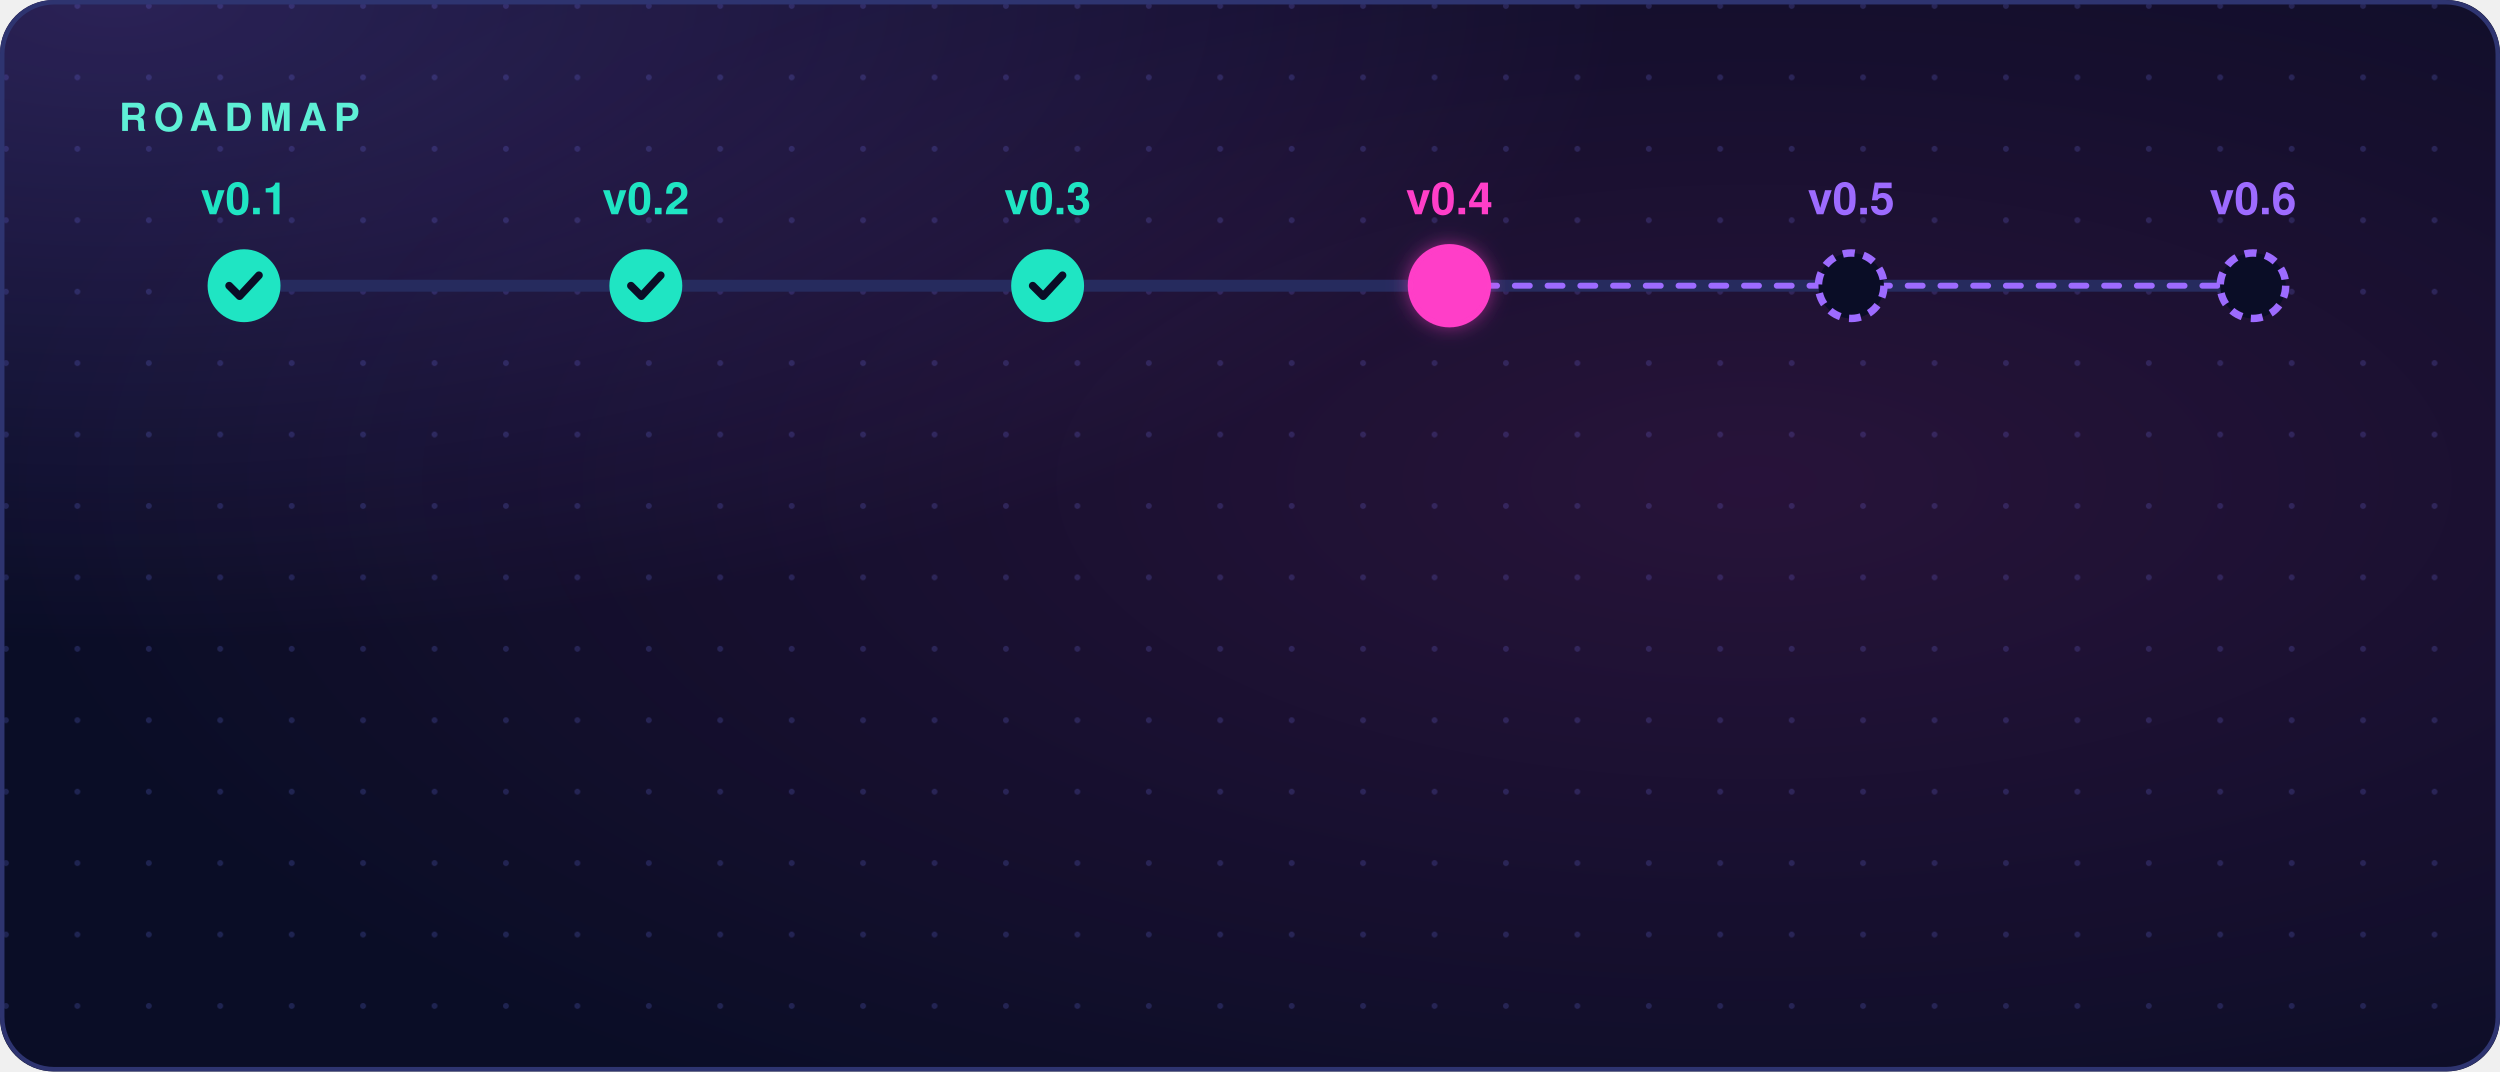
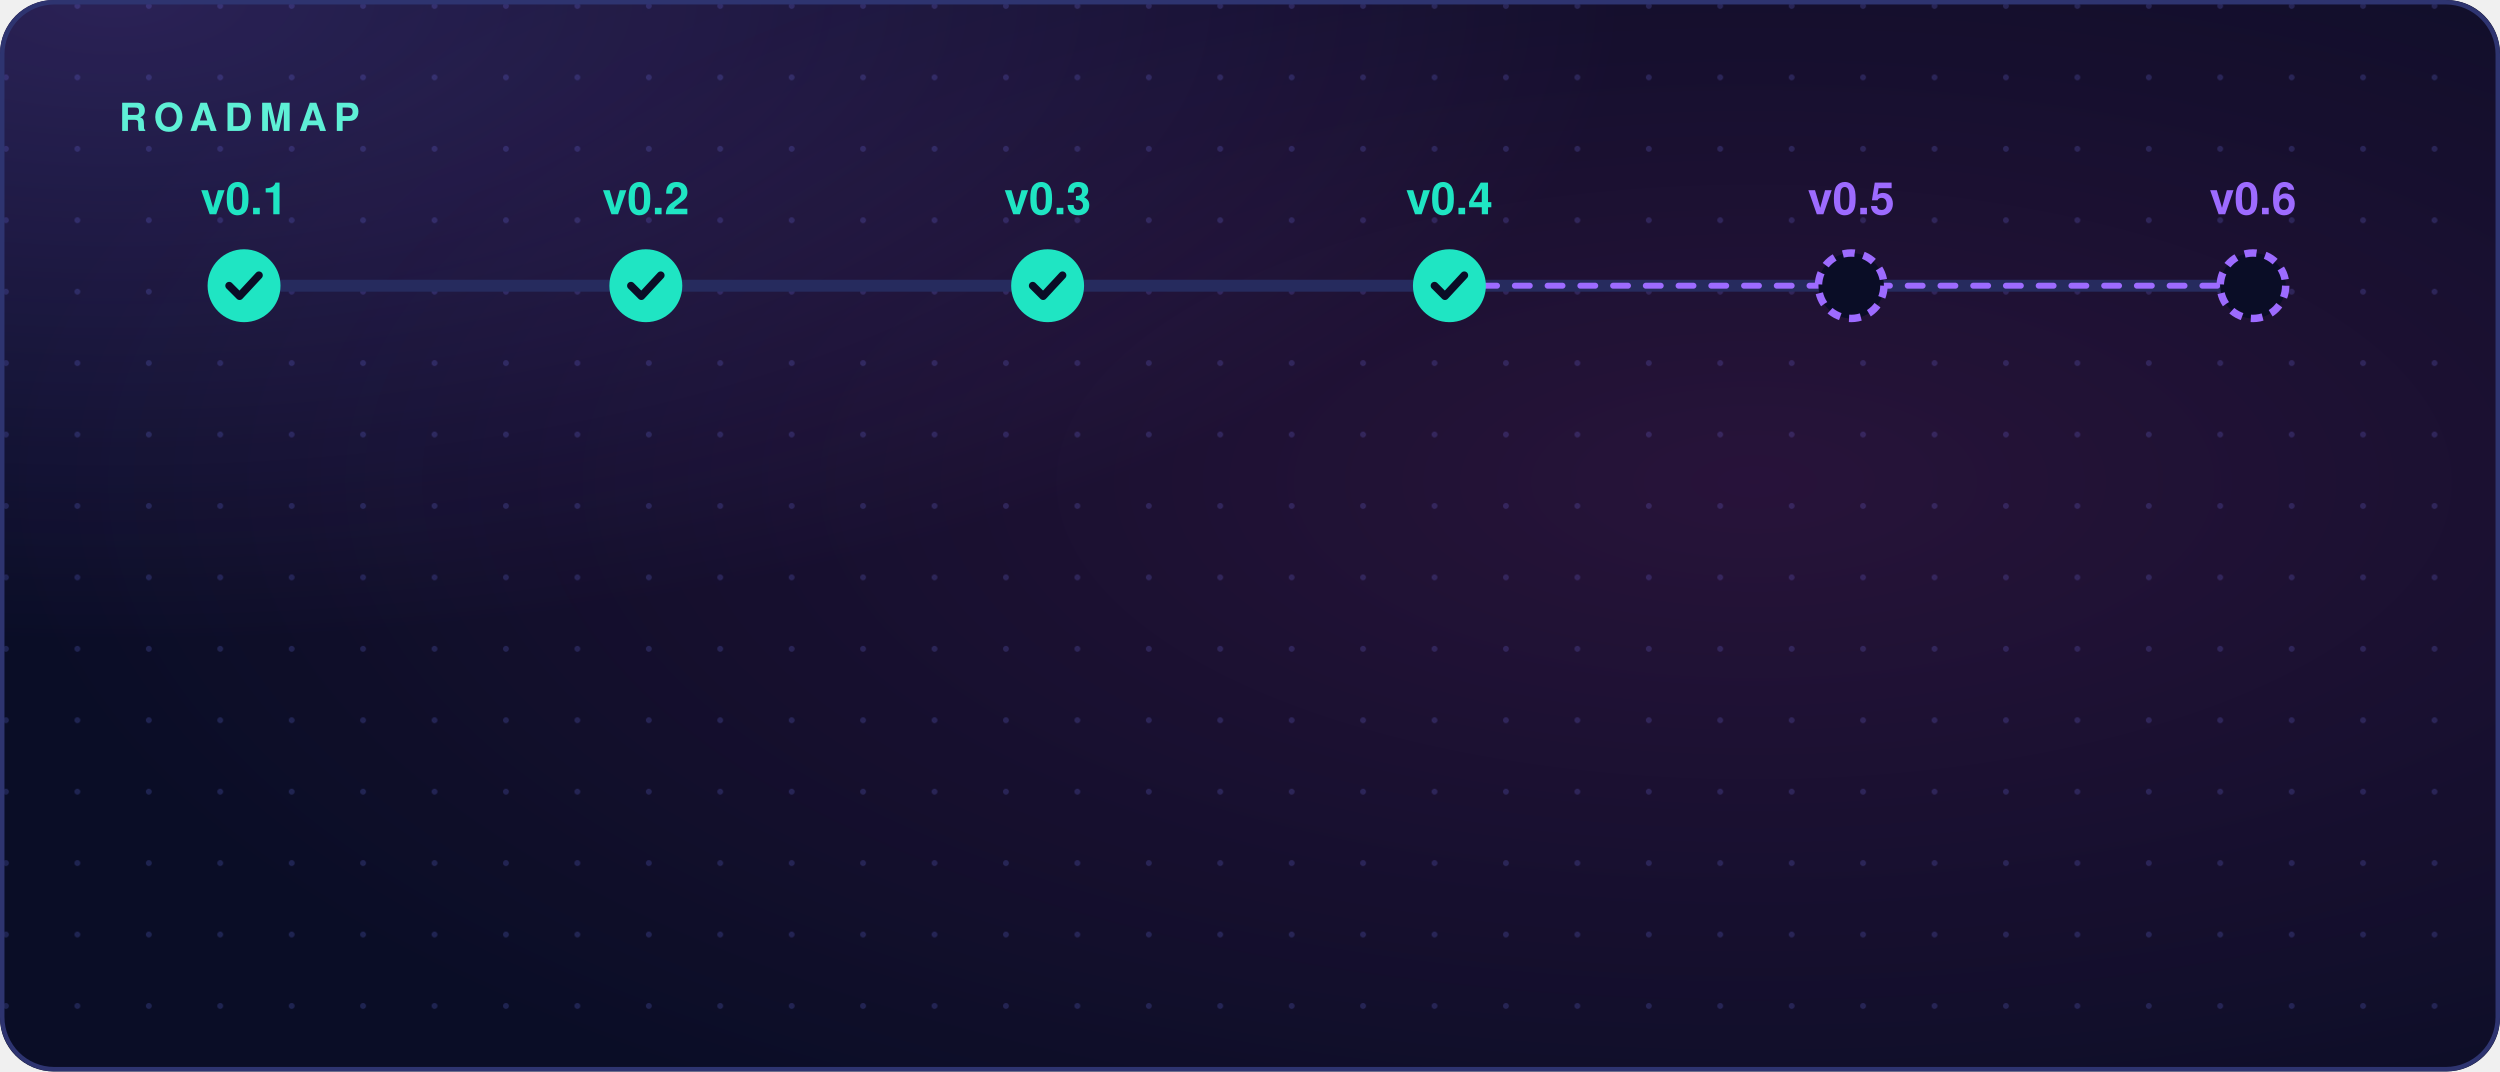
<svg xmlns="http://www.w3.org/2000/svg" viewBox="0 0 840 360" width="840" height="360" role="img" aria-labelledby="t d">
  <defs>
    <radialGradient id="bg" cx="0.7" cy="0.45" r="0.7">
      <stop offset="0" stop-color="#FF3EC8" stop-opacity="0.12" />
      <stop offset="1" stop-color="#FF3EC8" stop-opacity="0" />
    </radialGradient>
    <radialGradient id="bg2" cx="0.05" cy="0.0" r="0.6">
      <stop offset="0" stop-color="#9D6BFF" stop-opacity="0.22" />
      <stop offset="1" stop-color="#9D6BFF" stop-opacity="0" />
    </radialGradient>
    <pattern id="dots" width="24" height="24" patternUnits="userSpaceOnUse">
      <circle cx="2" cy="2" r="1" fill="#1E2350" />
    </pattern>
    <filter id="glow" x="-50%" y="-50%" width="200%" height="200%">
      <feGaussianBlur stdDeviation="3.5" />
    </filter>
    <clipPath id="card">
      <rect width="840" height="360" rx="18" />
    </clipPath>
    <marker id="aT" viewBox="0 0 10 10" refX="9" refY="5" markerWidth="7" markerHeight="7" orient="auto-start-reverse">
      <path d="M0 0 L10 5 L0 10 Z" fill="#1FE5C3" />
    </marker>
    <marker id="aM" viewBox="0 0 10 10" refX="9" refY="5" markerWidth="7" markerHeight="7" orient="auto-start-reverse">
      <path d="M0 0 L10 5 L0 10 Z" fill="#FF3EC8" />
    </marker>
    <marker id="aV" viewBox="0 0 10 10" refX="9" refY="5" markerWidth="7" markerHeight="7" orient="auto-start-reverse">
      <path d="M0 0 L10 5 L0 10 Z" fill="#9D6BFF" />
    </marker>
    <marker id="aB" viewBox="0 0 10 10" refX="9" refY="5" markerWidth="7" markerHeight="7" orient="auto-start-reverse">
      <path d="M0 0 L10 5 L0 10 Z" fill="#3B8EFF" />
    </marker>
    <linearGradient id="prog" x1="0" y1="0" x2="1" y2="0">
      <stop offset="0" stop-color="#1FE5C3" />
      <stop offset="1" stop-color="#FF3EC8" />
    </linearGradient>
  </defs>
  <style>
    text { font-family: ui-sans-serif, -apple-system, "Segoe UI", Helvetica, Arial, sans-serif; }
    .ttl { font-size: 15px; font-weight: 700; fill: #FFFFFF; }
    .sub { font-size: 12px; fill: #B7B3D9; }
    .lbl { font-size: 12px; fill: #CFCBEA; }
    .box { fill: #12163A; stroke-width: 2; }
    .wire { fill: none; stroke-width: 2; stroke-linecap: round; }
    .move { stroke-dasharray: 8 7; animation: run 1.2s linear infinite; }
    .dash { stroke-dasharray: 5 6; animation: run 1.8s linear infinite; }
    @keyframes run { to { stroke-dashoffset: -30; } }
    .pulse { animation: pulse 2.4s ease-in-out infinite; }
    @keyframes pulse { 0%, 100% { opacity: 0.3; } 50% { opacity: 0.95; } }
    .draw { stroke-dasharray: 520; animation: draw 2.6s ease-out forwards; }
    @keyframes draw { from { stroke-dashoffset: 520; } to { stroke-dashoffset: 0; } }
    .ring { transform-box: fill-box; transform-origin: center; animation: ring 2.2s ease-out infinite; }
    @keyframes ring { from { opacity: .9; transform: scale(1); } to { opacity: 0; transform: scale(2.4); } }
    .card { opacity: 0; animation: up .7s ease-out forwards; }
    @keyframes up { from { opacity: 0; transform: translateY(10px); } to { opacity: 1; transform: none; } }
    .chip { font-size: 11.5px; font-weight: 700; letter-spacing: .6px; }
    .b { font-size: 12.5px; fill: #CFCBEA; }
    @media (prefers-reduced-motion: reduce) { * { animation: none !important; } .packet { display: none; } }
  </style>
  <g clip-path="url(#card)">
    <rect width="840" height="360" fill="#0A0D26" />
    <rect width="840" height="360" fill="url(#dots)" />
    <rect width="840" height="360" fill="url(#bg2)" />
    <rect width="840" height="360" fill="url(#bg)" />
    <text x="40" y="44" font-size="13" font-weight="700" letter-spacing="2.4" fill="#5EF0D6">ROADMAP</text>
    <path d="M82 96 H757" stroke="#262B5E" stroke-width="4" stroke-linecap="round" />
    <path class="wire dash" d="M487 96 H757" stroke="#9D6BFF" stroke-width="3" />
    <path class="draw" d="M82 96 H487" stroke="url(#prog)" stroke-width="4" stroke-linecap="round" fill="none" />
    <circle cx="82" cy="96" r="11" fill="#1FE5C3" stroke="#1FE5C3" stroke-width="2.5" />
    <path d="M77 96 l3.5 3.5 l6.5 -7" fill="none" stroke="#0A0D26" stroke-width="2.6" stroke-linecap="round" stroke-linejoin="round" />
    <text x="82" y="72" text-anchor="middle" font-size="15" font-weight="800" fill="#1FE5C3">v0.1</text>
    <g class="card" style="animation-delay:0.30s">
      <rect x="20" y="130" width="124" height="208" rx="14" fill="#12163A" stroke="#1FE5C3" stroke-width="2" />
      <text x="32" y="160" class="ttl" font-size="14">Foundation</text>
      <rect x="32" y="172" width="98" height="22" rx="11" fill="#0F3B3A" />
      <text x="38" y="187" class="chip" fill="#1FE5C3">DONE · 7 NOV</text>
      <circle cx="35" cy="220" r="3" fill="#1FE5C3" />
      <text x="44" y="224" class="b" font-size="12">eslogger +</text>
      <text x="44" y="239" class="b" font-size="12">rule engine</text>
      <circle cx="35" cy="260" r="3" fill="#1FE5C3" />
      <text x="44" y="264" class="b" font-size="12">41 macOS rules</text>
      <circle cx="35" cy="300" r="3" fill="#1FE5C3" />
      <text x="44" y="304" class="b" font-size="12">Installer +</text>
      <text x="44" y="319" class="b" font-size="12">daemon</text>
    </g>
    <circle cx="217" cy="96" r="11" fill="#1FE5C3" stroke="#1FE5C3" stroke-width="2.5" />
    <path d="M212 96 l3.5 3.5 l6.5 -7" fill="none" stroke="#0A0D26" stroke-width="2.6" stroke-linecap="round" stroke-linejoin="round" />
    <text x="217" y="72" text-anchor="middle" font-size="15" font-weight="800" fill="#1FE5C3">v0.2</text>
    <g class="card" style="animation-delay:0.55s">
      <rect x="155" y="130" width="124" height="208" rx="14" fill="#12163A" stroke="#1FE5C3" stroke-width="2" />
      <text x="167" y="160" class="ttl" font-size="14">Platform</text>
      <rect x="167" y="172" width="98" height="22" rx="11" fill="#0F3B3A" />
      <text x="173" y="187" class="chip" fill="#1FE5C3">DONE · 9 NOV</text>
      <circle cx="170" cy="220" r="3" fill="#1FE5C3" />
      <text x="179" y="224" class="b" font-size="12">Windows +</text>
      <text x="179" y="239" class="b" font-size="12">Linux</text>
      <circle cx="170" cy="260" r="3" fill="#1FE5C3" />
      <text x="179" y="264" class="b" font-size="12">Sigma ·</text>
      <text x="179" y="279" class="b" font-size="12">network</text>
      <circle cx="170" cy="300" r="3" fill="#1FE5C3" />
      <text x="179" y="304" class="b" font-size="12">SIEM · contain</text>
    </g>
    <circle cx="352" cy="96" r="11" fill="#1FE5C3" stroke="#1FE5C3" stroke-width="2.5" />
    <path d="M347 96 l3.5 3.5 l6.5 -7" fill="none" stroke="#0A0D26" stroke-width="2.6" stroke-linecap="round" stroke-linejoin="round" />
    <text x="352" y="72" text-anchor="middle" font-size="15" font-weight="800" fill="#1FE5C3">v0.3</text>
    <g class="card" style="animation-delay:0.80s">
      <rect x="290" y="130" width="124" height="208" rx="14" fill="#12163A" stroke="#1FE5C3" stroke-width="2" />
      <text x="302" y="160" class="ttl" font-size="14">Prove it live</text>
      <rect x="302" y="172" width="98" height="22" rx="11" fill="#0F3B3A" />
      <text x="308" y="187" class="chip" fill="#1FE5C3">DONE · 9 NOV</text>
      <circle cx="305" cy="220" r="3" fill="#1FE5C3" />
      <text x="314" y="224" class="b" font-size="12">CI +</text>
      <text x="314" y="239" class="b" font-size="12">provenance</text>
      <circle cx="305" cy="260" r="3" fill="#1FE5C3" />
      <text x="314" y="264" class="b" font-size="12">Live tests on</text>
      <text x="314" y="279" class="b" font-size="12">runners</text>
      <circle cx="305" cy="300" r="3" fill="#1FE5C3" />
      <text x="314" y="304" class="b" font-size="12">Atomic Red</text>
      <text x="314" y="319" class="b" font-size="12">Team</text>
    </g>
-     <circle class="ring" cx="487" cy="96" r="13" fill="none" stroke="#FF3EC8" stroke-width="2" />
-     <circle cx="487" cy="96" r="13" fill="#FF3EC8" filter="url(#glow)" opacity=".7" />
-     <circle cx="487" cy="96" r="11" fill="#FF3EC8" stroke="#FF3EC8" stroke-width="2.5" />
-     <text x="487" y="72" text-anchor="middle" font-size="15" font-weight="800" fill="#FF3EC8">v0.4</text>
+     <circle cx="487" cy="96" r="11" fill="#1FE5C3" stroke="#1FE5C3" stroke-width="2.5" />
+     <path d="M482 96 l3.5 3.5 l6.5 -7" fill="none" stroke="#0A0D26" stroke-width="2.6" stroke-linecap="round" stroke-linejoin="round" />
+     <text x="487" y="72" text-anchor="middle" font-size="15" font-weight="800" fill="#1FE5C3">v0.4</text>
    <g class="card" style="animation-delay:1.05s">
-       <rect x="425" y="130" width="124" height="208" rx="14" fill="#12163A" stroke="#FF3EC8" stroke-width="2" />
+       <rect x="425" y="130" width="124" height="208" rx="14" fill="#12163A" stroke="#1FE5C3" stroke-width="2" />
      <text x="437" y="160" class="ttl" font-size="14">Reach</text>
      <rect x="437" y="172" width="34" height="22" rx="11" fill="#13244D" />
-       <text x="443" y="187" class="chip" fill="#FF3EC8">NOW</text>
-       <circle cx="440" cy="220" r="3" fill="#FF3EC8" />
+       <text x="443" y="187" class="chip" fill="#1FE5C3">DONE · 10 NOV</text>
+       <circle cx="440" cy="220" r="3" fill="#1FE5C3" />
      <text x="449" y="224" class="b" font-size="12">Contain on</text>
      <text x="449" y="239" class="b" font-size="12">Win/Linux</text>
-       <circle cx="440" cy="260" r="3" fill="#FF3EC8" />
+       <circle cx="440" cy="260" r="3" fill="#1FE5C3" />
      <text x="449" y="264" class="b" font-size="12">Linux via eBPF</text>
-       <circle cx="440" cy="300" r="3" fill="#FF3EC8" />
+       <circle cx="440" cy="300" r="3" fill="#1FE5C3" />
      <text x="449" y="304" class="b" font-size="12">ZAAFElegia ·</text>
-       <text x="449" y="319" class="b" font-size="12">100+ TTPs</text>
+       <text x="449" y="319" class="b" font-size="12">107 TTPs</text>
    </g>
    <circle cx="622" cy="96" r="11" fill="#0A0D26" stroke="#9D6BFF" stroke-width="2.5" stroke-dasharray="4 3" />
    <text x="622" y="72" text-anchor="middle" font-size="15" font-weight="800" fill="#9D6BFF">v0.5</text>
    <g class="card" style="animation-delay:1.30s">
      <rect x="560" y="130" width="124" height="208" rx="14" fill="#12163A" stroke="#9D6BFF" stroke-width="1.5" stroke-dasharray="4 3" />
      <text x="572" y="160" class="ttl" font-size="14">Trust</text>
      <rect x="572" y="172" width="62" height="22" rx="11" fill="#221F4D" />
      <text x="578" y="187" class="chip" fill="#9D6BFF">PLANNED</text>
      <circle cx="575" cy="220" r="3" fill="#9D6BFF" />
      <text x="584" y="224" class="b" font-size="12">Developer ID</text>
      <text x="584" y="239" class="b" font-size="12">signing</text>
      <circle cx="575" cy="260" r="3" fill="#9D6BFF" />
      <text x="584" y="264" class="b" font-size="12">Notarized</text>
      <text x="584" y="279" class="b" font-size="12">package</text>
      <circle cx="575" cy="300" r="3" fill="#9D6BFF" />
      <text x="584" y="304" class="b" font-size="12">Apple account</text>
    </g>
    <circle cx="757" cy="96" r="11" fill="#0A0D26" stroke="#9D6BFF" stroke-width="2.5" stroke-dasharray="4 3" />
    <text x="757" y="72" text-anchor="middle" font-size="15" font-weight="800" fill="#9D6BFF">v0.6</text>
    <g class="card" style="animation-delay:1.55s">
      <rect x="695" y="130" width="124" height="208" rx="14" fill="#12163A" stroke="#9D6BFF" stroke-width="1.5" stroke-dasharray="4 3" />
      <text x="707" y="160" class="ttl" font-size="14">Prevent</text>
      <rect x="707" y="172" width="62" height="22" rx="11" fill="#221F4D" />
      <text x="713" y="187" class="chip" fill="#9D6BFF">PLANNED</text>
      <circle cx="710" cy="220" r="3" fill="#9D6BFF" />
      <text x="719" y="224" class="b" font-size="12">AUTH blocking</text>
      <circle cx="710" cy="260" r="3" fill="#9D6BFF" />
      <text x="719" y="264" class="b" font-size="12">DNS via NetExt</text>
      <circle cx="710" cy="300" r="3" fill="#9D6BFF" />
      <text x="719" y="304" class="b" font-size="12">Apple</text>
      <text x="719" y="319" class="b" font-size="12">entitlement</text>
    </g>
  </g>
  <rect x="0.75" y="0.75" width="838.5" height="358.5" rx="17.5" fill="none" stroke="#2E3470" stroke-width="1.5" />
</svg>
